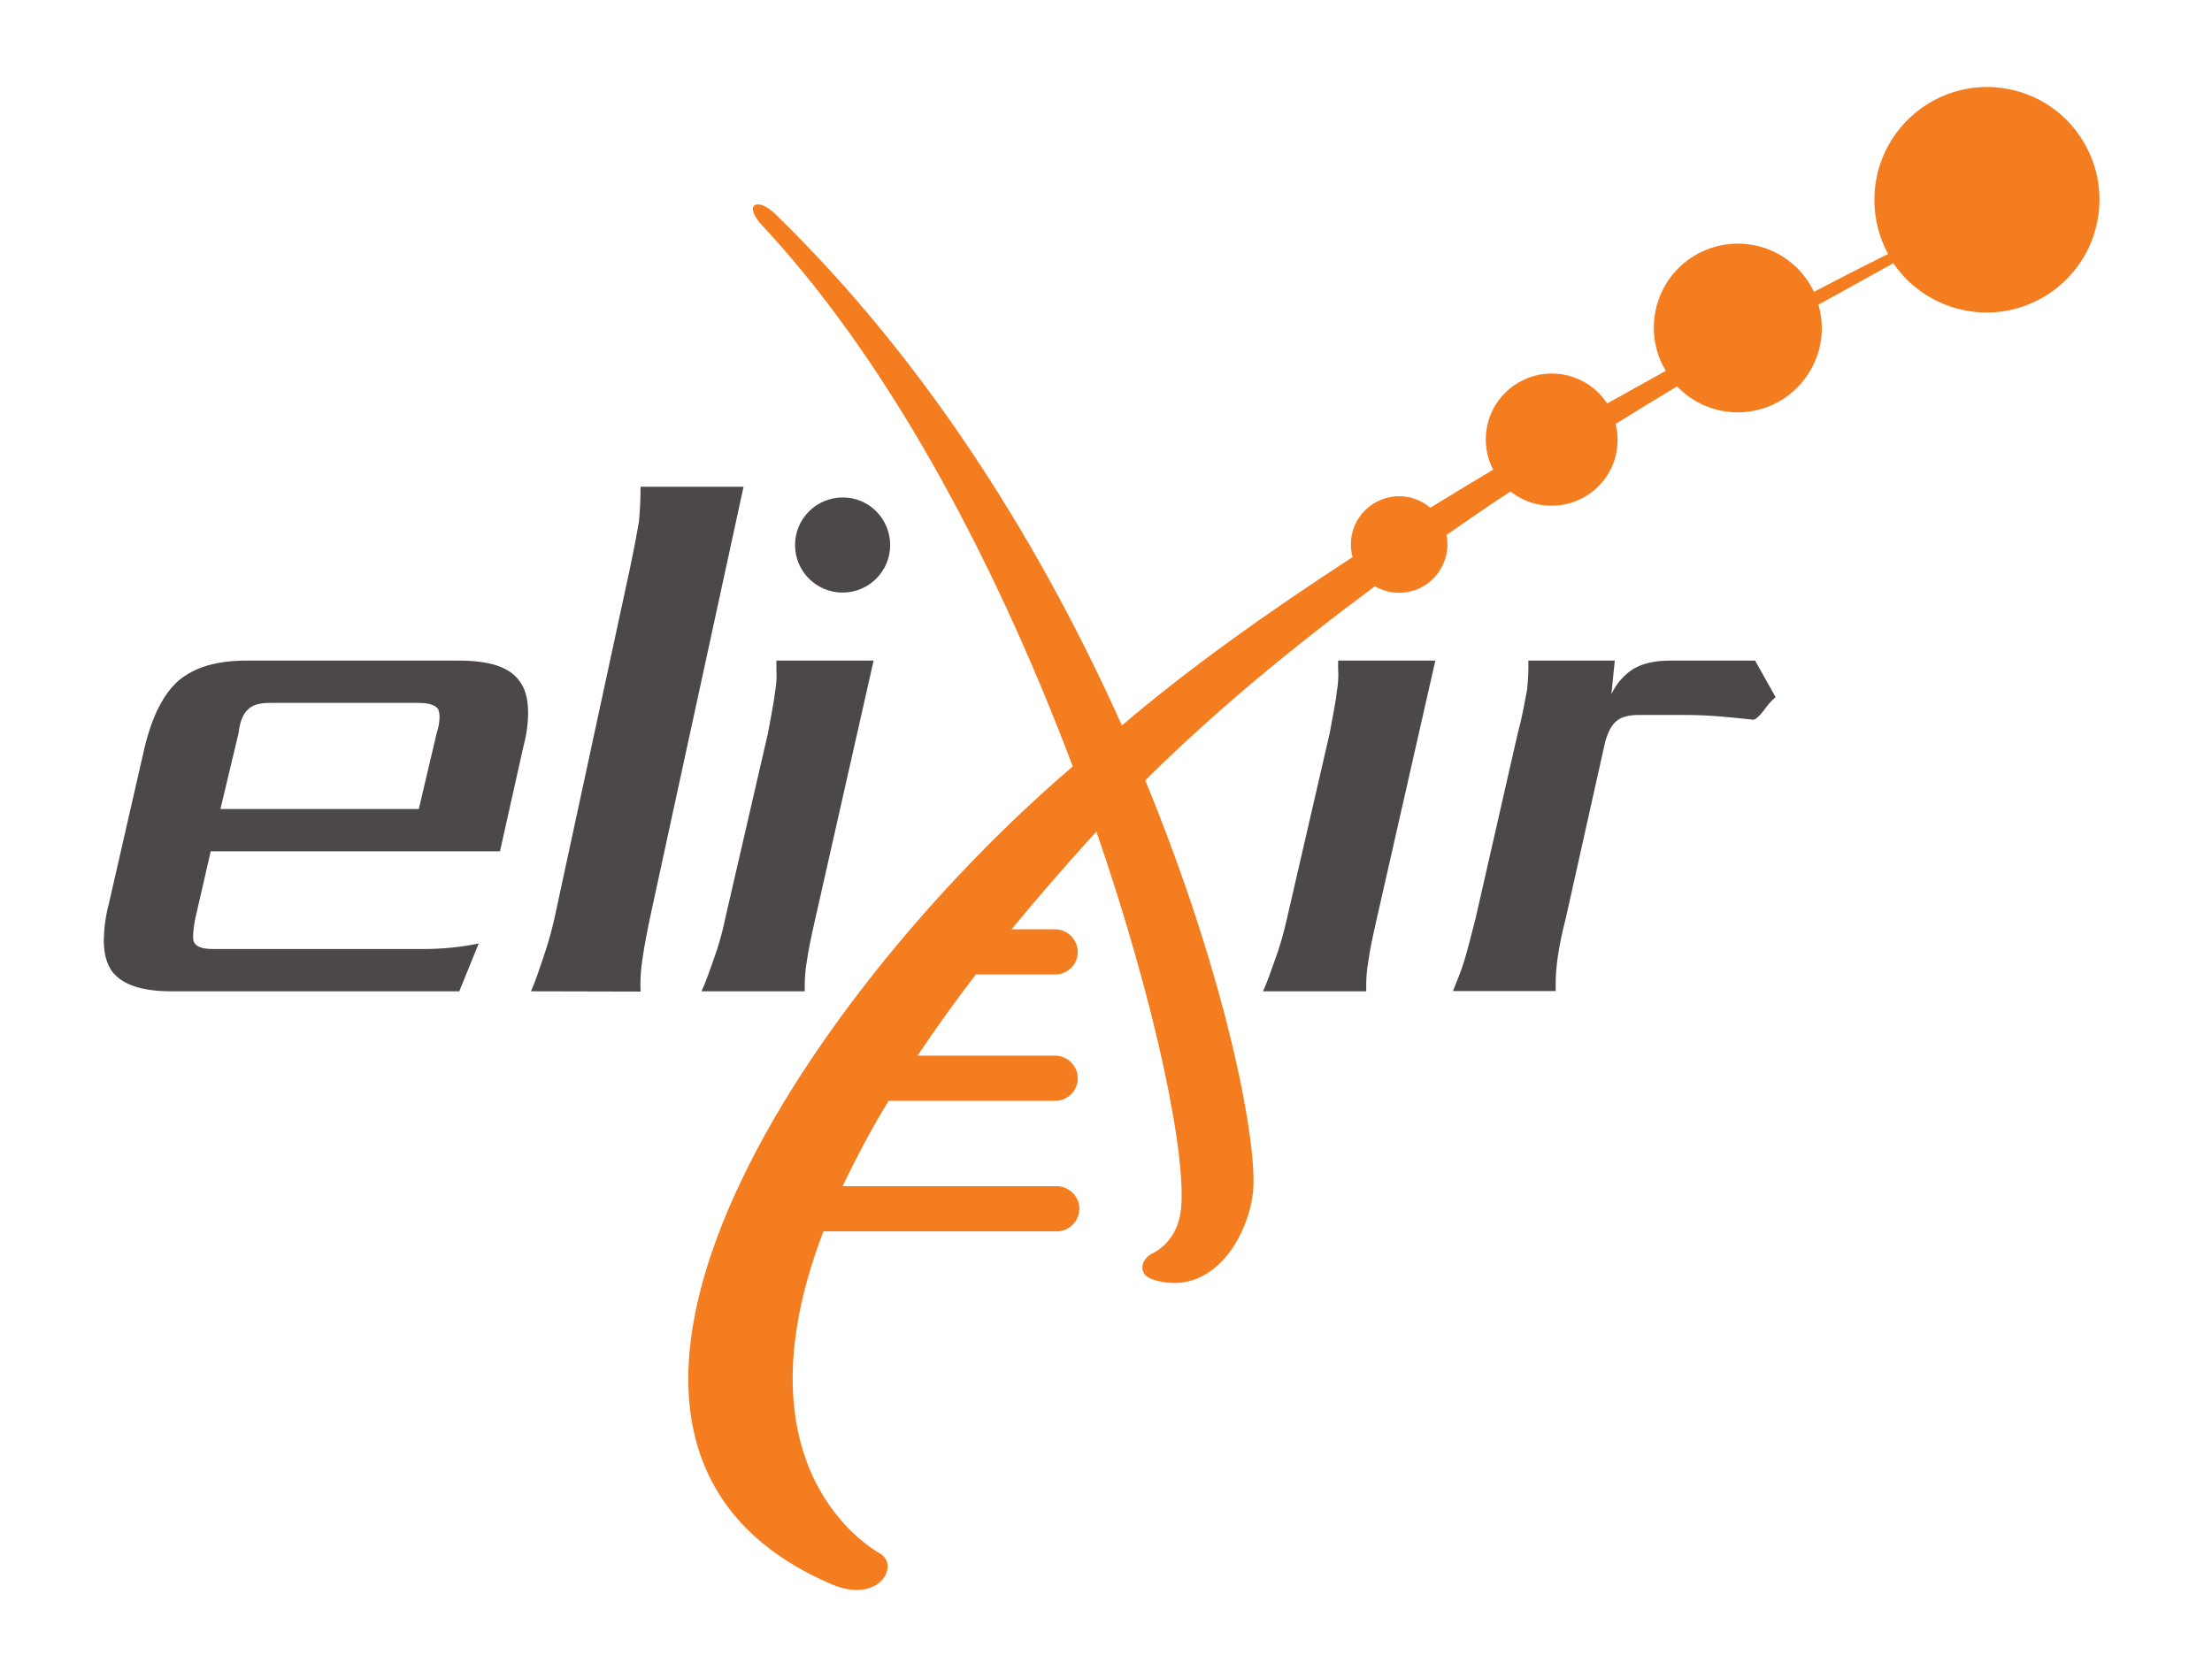
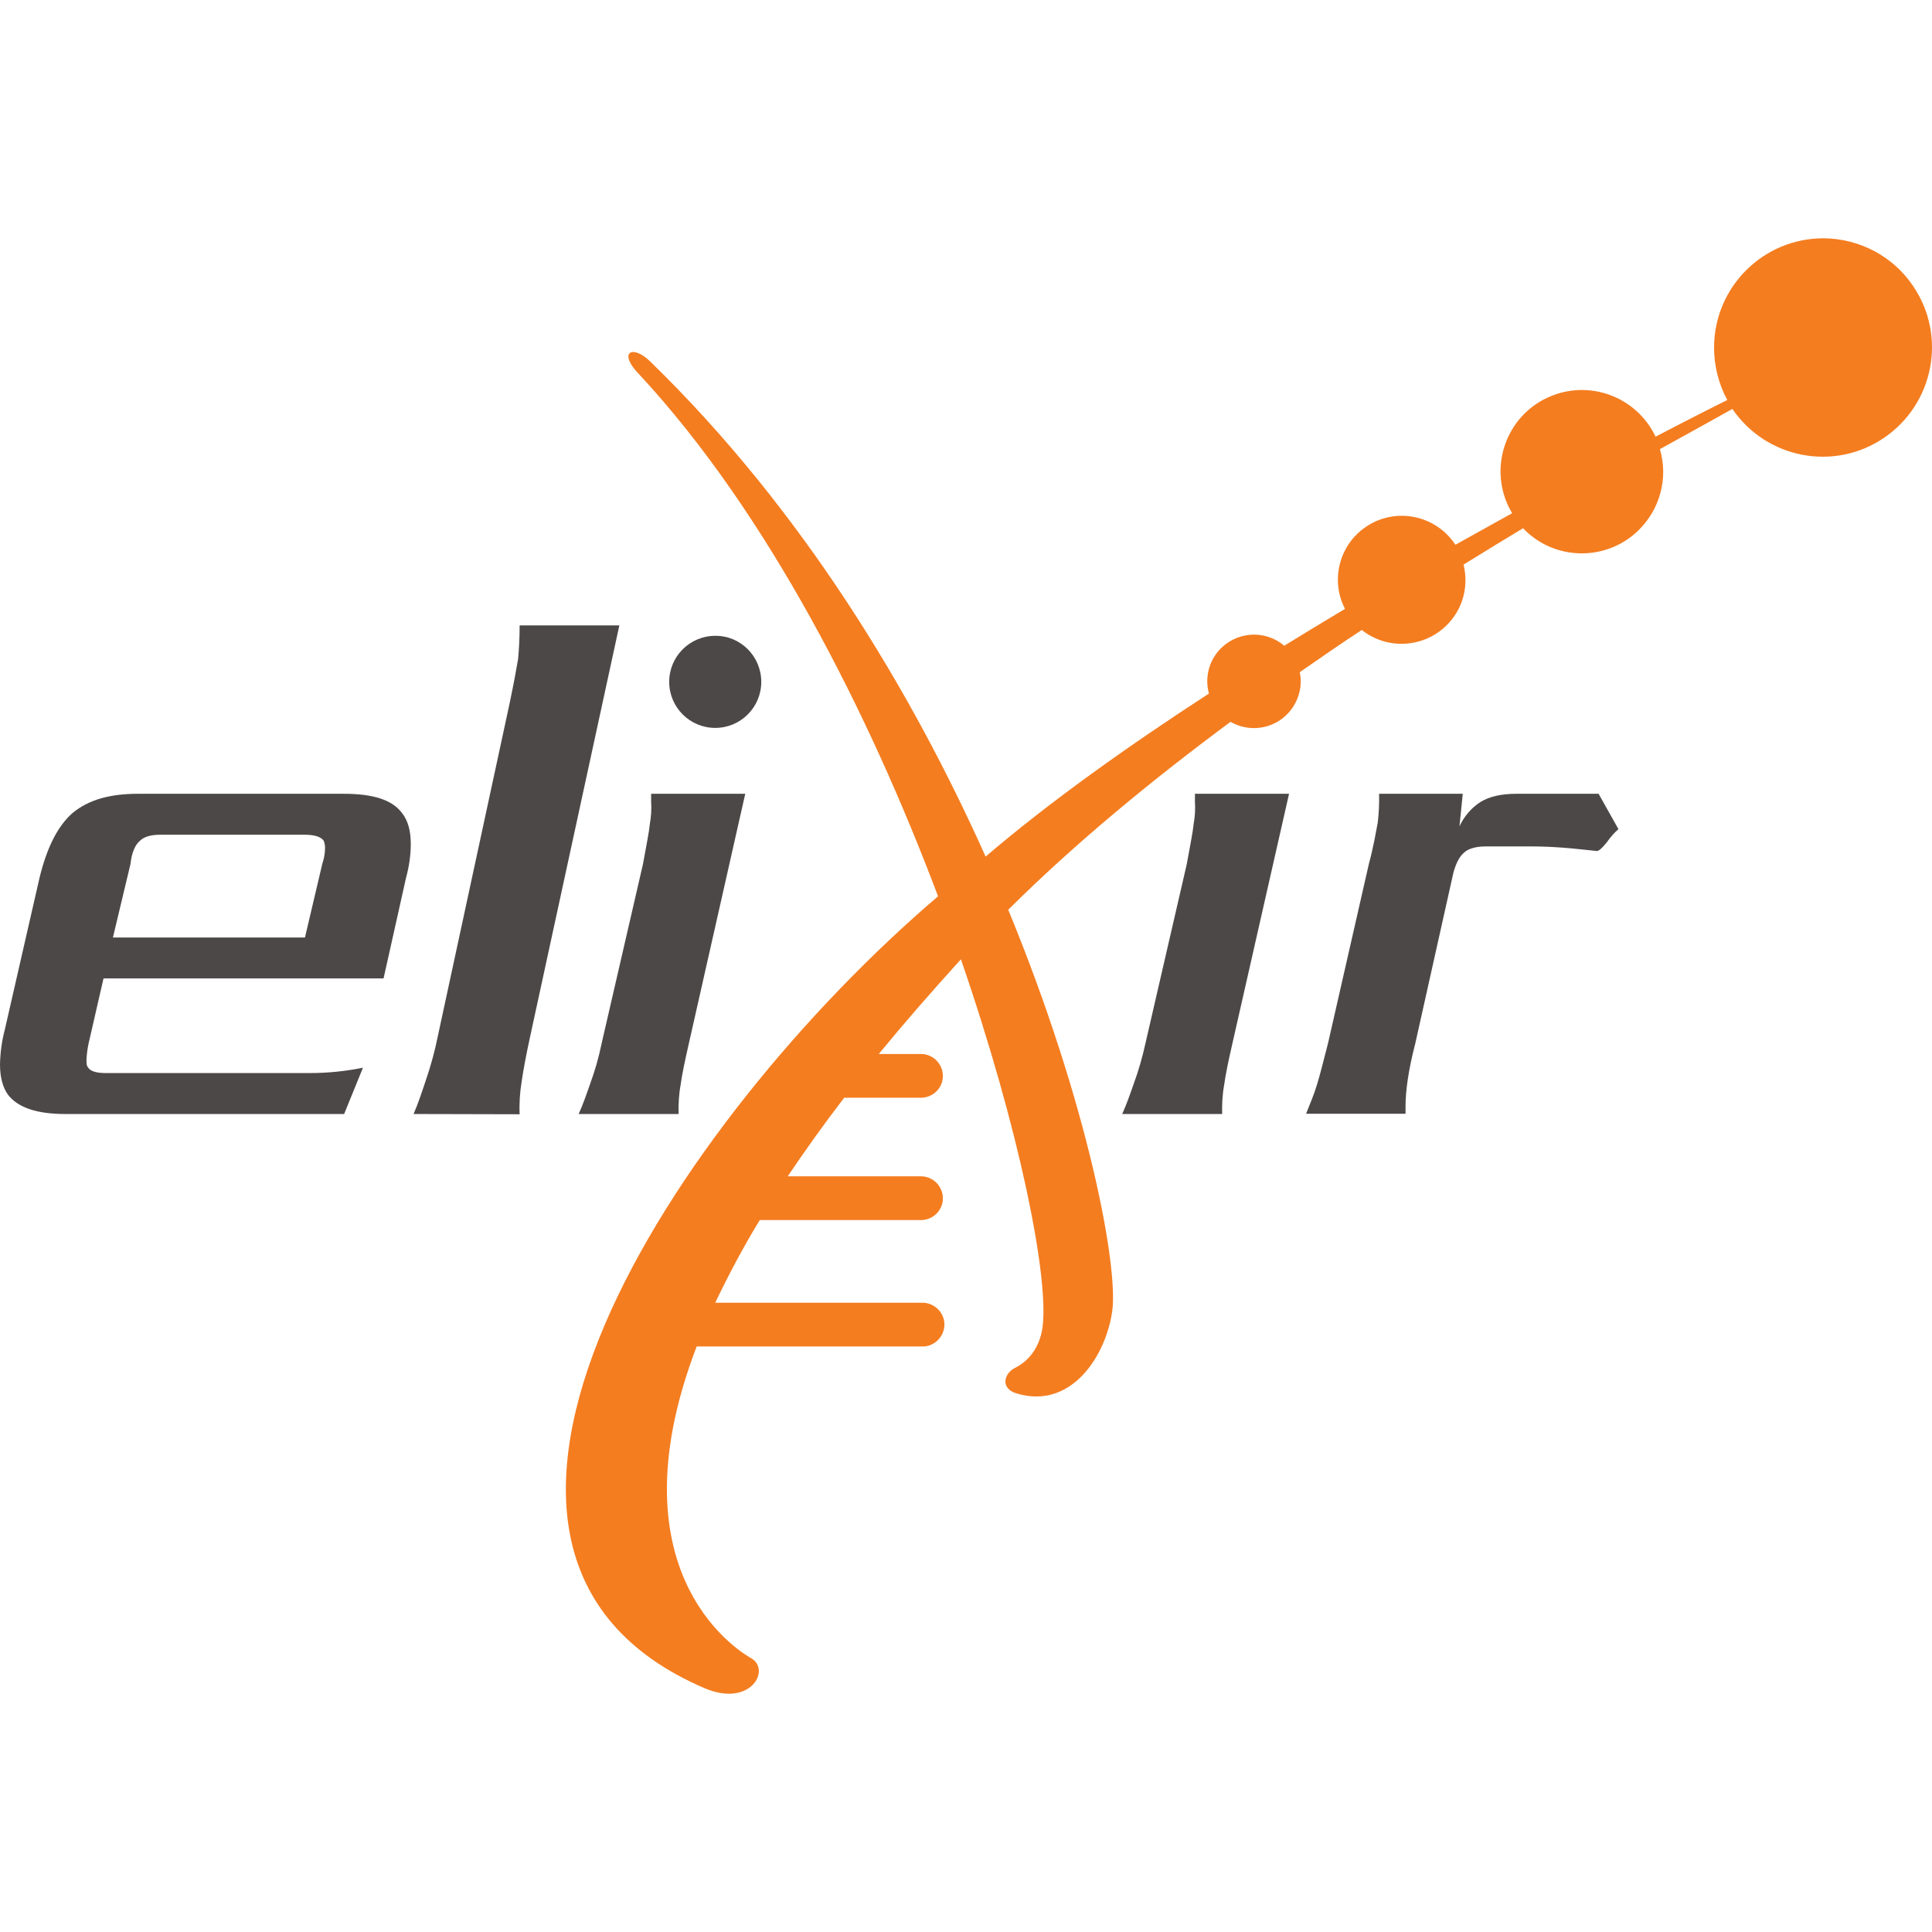
- <svg xmlns="http://www.w3.org/2000/svg" version="1.1" id="LOGOS" x="0px" y="0px" viewBox="0 0 841.9 638.5" style="enable-background:new 0 0 841.9 638.5;" xml:space="preserve">
-   <style type="text/css">
+ <svg xmlns="http://www.w3.org/2000/svg" version="1.1" id="LOGOS" x="0px" y="0px" viewBox="0 0 200 200" xml:space="preserve" width="200" height="200">
+   <defs id="defs1073" />
+   <style type="text/css" id="style1054">
	.st0{fill:#F47D20;}
	.st1{fill:#4D4848;}
</style>
-   <path class="st0" d="M756.4,33.1c-23.7,0-43,19.2-43,43c0,7.2,1.8,14.3,5.2,20.6c-4.3,2.1-14.2,7.1-28.2,14.4  c-7.6-16-26.6-22.8-42.6-15.3s-22.8,26.6-15.3,42.6c0.5,1,1,1.9,1.5,2.8c-7.2,4-14.6,8.1-22.3,12.4c-7.6-11.6-23.2-14.9-34.8-7.3  c-10.8,7-14.5,21.1-8.6,32.5c-7.9,4.7-15.9,9.6-23.9,14.5c-7.7-6.6-19.3-5.6-25.9,2.1c-3.9,4.6-5.3,10.8-3.7,16.7  c-32.2,20.9-62.9,42.8-87.8,64.1c-29.1-65-71.9-136.3-131.6-194.4l-0.2-0.2c-7-6.9-12.8-3.8-4.7,4.7l0.3,0.3  c50.6,54.5,90.4,133.3,117.5,205.2c-102.8,87.8-216.1,257.9-91.9,311.3c18.1,7.8,26.3-7.1,18.5-11.7c-1.4-0.8-56.7-30.7-21.5-122.6  h88.5c4.7,0.2,8.7-3.6,8.9-8.3c0.2-4.7-3.6-8.7-8.3-8.9c-0.2,0-0.4,0-0.6,0h-81.2c5.3-11.1,11.1-22,17.5-32.5h63.7  c4.7-0.2,8.5-4.1,8.3-8.9c-0.2-4.5-3.8-8.1-8.3-8.3h-52.7c6.6-9.8,13.9-20.1,22.2-30.9h30.5c4.7-0.2,8.5-4.1,8.3-8.9  c-0.2-4.5-3.8-8.1-8.3-8.3H385c9.6-11.7,20.3-24,32-36.9l0.3-0.3c23.3,67.6,34.6,125.2,32.1,144.5c-1.4,10.5-8.1,14.8-10.8,16.1  c-4.3,2.1-6.1,8.1,0.7,10.1c21.7,6.4,35.1-15.2,37.5-32.5c2.4-17.5-9.5-81.5-40.9-157.7c26.2-26.1,56.5-51,87.4-73.9  c8.8,5.1,20,2.1,25.1-6.7c1.6-2.8,2.5-6,2.5-9.2c0-1.2-0.1-2.4-0.4-3.6c8.2-5.7,16.3-11.3,24.4-16.6c10.9,8.6,26.6,6.8,35.3-4  c4.9-6.1,6.6-14.1,4.7-21.7c8.1-5,15.9-9.8,23.4-14.3c12.2,12.8,32.5,13.2,45.2,1c8.6-8.3,12-20.6,8.6-32.1  c13.7-7.6,23.6-13,28.5-15.8c13.4,19.6,40.1,24.7,59.7,11.3c19.6-13.4,24.7-40.1,11.3-59.7C783.8,40.2,770.6,33.2,756.4,33.1  L756.4,33.1z" />
-   <path class="st1" d="M267,377.4c1.6-3.5,2.9-7.2,4.5-11.8c1.9-5.2,3.4-10.4,4.5-15.8l16.3-70.7c1.3-7.2,2.4-12.6,2.7-15.8  c0.5-2.8,0.7-5.7,0.5-8.6v-3.2h37l-22.2,98.3c-1.6,7-2.7,12.3-3.2,16.1c-0.7,3.8-0.9,7.7-0.8,11.5L267,377.4z" />
-   <path class="st1" d="M174.8,377.4H65.2c-11,0-18.5-2.4-22.5-7.5c-2.1-2.9-3.2-6.9-3.2-12c0.1-4.6,0.7-9.2,1.9-13.7L55,284.7  c2.9-12,7.2-20.6,13.1-25.7c6.2-5.1,14.5-7.5,25.7-7.5h80.9c11.5,0,19,2.4,22.8,7.5c2.4,3,3.5,7,3.5,12.3c0,4.5-0.7,9-1.9,13.4  l-8.8,39.4H80.2l-5.9,25.7c-0.4,2-0.7,4.1-0.8,6.2c0,1.3,0,2.4,0.5,2.9c0.8,1.6,3.2,2.4,7,2.4h80.3c7,0,14-0.7,20.9-2.1L174.8,377.4  z M166.2,279.1c0.7-2.1,1.1-4.2,1.1-6.4c0-0.9-0.2-1.8-0.5-2.7c-1.1-1.6-3.7-2.4-7.5-2.4h-56.8c-3.7,0-6.4,0.8-8,2.4  c-1.9,1.6-3.2,4.6-3.7,9.1L83.9,308h75.5L166.2,279.1z" />
-   <path class="st1" d="M202.1,377.4c1.7-3.9,3.1-8.1,4.8-13.2c2-5.8,3.6-11.7,4.8-17.7l28.1-130.3c1.7-8.1,2.8-14.1,3.4-17.7  c0.3-3.3,0.6-7.8,0.6-13.2h39.2l-35,161.3c-1.7,7.8-2.8,13.8-3.4,18c-0.7,4.3-1,8.6-0.8,12.9L202.1,377.4z" />
-   <path class="st1" d="M480.7,377.4c1.6-3.5,2.9-7.2,4.5-11.8c1.9-5.1,3.4-10.4,4.6-15.8l16.3-70.7c1.3-7.2,2.4-12.6,2.7-15.8  c0.5-2.8,0.7-5.7,0.5-8.6v-3.2h37l-22.3,98.3c-1.6,7-2.7,12.3-3.2,16.1c-0.7,3.8-0.9,7.7-0.8,11.5H480.7z" />
-   <path class="st1" d="M654.1,272.7c-4-0.3-8-0.5-12.6-0.5h-18c-3.5,0-6.4,0.8-8,2.1c-2.1,1.6-3.5,4.3-4.6,8.3l-15,67.2  c-2.7,10.4-3.8,18.5-3.8,24.6v2.9h-39.1c1.6-4,3.2-7.8,4.3-11.5c1.1-3.5,2.4-8.8,4.3-16.1l16.1-70.7c1.9-7,2.7-12.3,3.5-16.3  c0.4-3.7,0.6-7.5,0.5-11.2h32.9l-1.3,12.8c1.8-3.9,4.7-7.3,8.3-9.6c3.5-2.1,8-3.2,14.2-3.2H668l7.8,13.9c-1.7,1.5-3.2,3.2-4.5,5.1  c-1.9,2.4-3.2,3.5-4,3.5C662.4,273.5,658.1,273,654.1,272.7z" />
-   <path class="st1" d="M338.8,207.5c0,10-8.1,18.1-18.1,18.1c-10,0-18.1-8.1-18.1-18.1c0-10,8.1-18.1,18.1-18.1c0,0,0,0,0,0  C330.7,189.3,338.8,197.5,338.8,207.5C338.8,207.5,338.8,207.5,338.8,207.5z" />
+   <g id="g3172" transform="matrix(0.2633028,0,0,0.2633028,-10.40046,15.95109)">
+     <path class="st0" d="m 756.4,33.1 c -23.7,0 -43,19.2 -43,43 0,7.2 1.8,14.3 5.2,20.6 -4.3,2.1 -14.2,7.1 -28.2,14.4 -7.6,-16 -26.6,-22.8 -42.6,-15.3 -16,7.5 -22.8,26.6 -15.3,42.6 0.5,1 1,1.9 1.5,2.8 -7.2,4 -14.6,8.1 -22.3,12.4 -7.6,-11.6 -23.2,-14.9 -34.8,-7.3 -10.8,7 -14.5,21.1 -8.6,32.5 -7.9,4.7 -15.9,9.6 -23.9,14.5 -7.7,-6.6 -19.3,-5.6 -25.9,2.1 -3.9,4.6 -5.3,10.8 -3.7,16.7 C 482.6,233 451.9,254.9 427,276.2 397.9,211.2 355.1,139.9 295.4,81.8 l -0.2,-0.2 c -7,-6.9 -12.8,-3.8 -4.7,4.7 l 0.3,0.3 c 50.6,54.5 90.4,133.3 117.5,205.2 -102.8,87.8 -216.1,257.9 -91.9,311.3 18.1,7.8 26.3,-7.1 18.5,-11.7 -1.4,-0.8 -56.7,-30.7 -21.5,-122.6 h 88.5 c 4.7,0.2 8.7,-3.6 8.9,-8.3 0.2,-4.7 -3.6,-8.7 -8.3,-8.9 -0.2,0 -0.4,0 -0.6,0 h -81.2 c 5.3,-11.1 11.1,-22 17.5,-32.5 h 63.7 c 4.7,-0.2 8.5,-4.1 8.3,-8.9 -0.2,-4.5 -3.8,-8.1 -8.3,-8.3 h -52.7 c 6.6,-9.8 13.9,-20.1 22.2,-30.9 h 30.5 c 4.7,-0.2 8.5,-4.1 8.3,-8.9 -0.2,-4.5 -3.8,-8.1 -8.3,-8.3 H 385 c 9.6,-11.7 20.3,-24 32,-36.9 l 0.3,-0.3 c 23.3,67.6 34.6,125.2 32.1,144.5 -1.4,10.5 -8.1,14.8 -10.8,16.1 -4.3,2.1 -6.1,8.1 0.7,10.1 21.7,6.4 35.1,-15.2 37.5,-32.5 2.4,-17.5 -9.5,-81.5 -40.9,-157.7 26.2,-26.1 56.5,-51 87.4,-73.9 8.8,5.1 20,2.1 25.1,-6.7 1.6,-2.8 2.5,-6 2.5,-9.2 0,-1.2 -0.1,-2.4 -0.4,-3.6 8.2,-5.7 16.3,-11.3 24.4,-16.6 10.9,8.6 26.6,6.8 35.3,-4 4.9,-6.1 6.6,-14.1 4.7,-21.7 8.1,-5 15.9,-9.8 23.4,-14.3 12.2,12.8 32.5,13.2 45.2,1 8.6,-8.3 12,-20.6 8.6,-32.1 13.7,-7.6 23.6,-13 28.5,-15.8 13.4,19.6 40.1,24.7 59.7,11.3 19.6,-13.4 24.7,-40.1 11.3,-59.7 -7.8,-11.6 -21,-18.6 -35.2,-18.7 z" id="path1056" />
+     <path class="st1" d="m 267,377.4 c 1.6,-3.5 2.9,-7.2 4.5,-11.8 1.9,-5.2 3.4,-10.4 4.5,-15.8 l 16.3,-70.7 c 1.3,-7.2 2.4,-12.6 2.7,-15.8 0.5,-2.8 0.7,-5.7 0.5,-8.6 v -3.2 h 37 l -22.2,98.3 c -1.6,7 -2.7,12.3 -3.2,16.1 -0.7,3.8 -0.9,7.7 -0.8,11.5 z" id="path1058" />
+     <path class="st1" d="M 174.8,377.4 H 65.2 c -11,0 -18.5,-2.4 -22.5,-7.5 -2.1,-2.9 -3.2,-6.9 -3.2,-12 0.1,-4.6 0.7,-9.2 1.9,-13.7 L 55,284.7 c 2.9,-12 7.2,-20.6 13.1,-25.7 6.2,-5.1 14.5,-7.5 25.7,-7.5 h 80.9 c 11.5,0 19,2.4 22.8,7.5 2.4,3 3.5,7 3.5,12.3 0,4.5 -0.7,9 -1.9,13.4 l -8.8,39.4 H 80.2 l -5.9,25.7 c -0.4,2 -0.7,4.1 -0.8,6.2 0,1.3 0,2.4 0.5,2.9 0.8,1.6 3.2,2.4 7,2.4 h 80.3 c 7,0 14,-0.7 20.9,-2.1 z m -8.6,-98.3 c 0.7,-2.1 1.1,-4.2 1.1,-6.4 0,-0.9 -0.2,-1.8 -0.5,-2.7 -1.1,-1.6 -3.7,-2.4 -7.5,-2.4 h -56.8 c -3.7,0 -6.4,0.8 -8,2.4 -1.9,1.6 -3.2,4.6 -3.7,9.1 L 83.9,308 h 75.5 z" id="path1060" />
+     <path class="st1" d="m 202.1,377.4 c 1.7,-3.9 3.1,-8.1 4.8,-13.2 2,-5.8 3.6,-11.7 4.8,-17.7 l 28.1,-130.3 c 1.7,-8.1 2.8,-14.1 3.4,-17.7 0.3,-3.3 0.6,-7.8 0.6,-13.2 H 283 l -35,161.3 c -1.7,7.8 -2.8,13.8 -3.4,18 -0.7,4.3 -1,8.6 -0.8,12.9 z" id="path1062" />
+     <path class="st1" d="m 480.7,377.4 c 1.6,-3.5 2.9,-7.2 4.5,-11.8 1.9,-5.1 3.4,-10.4 4.6,-15.8 l 16.3,-70.7 c 1.3,-7.2 2.4,-12.6 2.7,-15.8 0.5,-2.8 0.7,-5.7 0.5,-8.6 v -3.2 h 37 L 524,349.8 c -1.6,7 -2.7,12.3 -3.2,16.1 -0.7,3.8 -0.9,7.7 -0.8,11.5 z" id="path1064" />
+     <path class="st1" d="m 654.1,272.7 c -4,-0.3 -8,-0.5 -12.6,-0.5 h -18 c -3.5,0 -6.4,0.8 -8,2.1 -2.1,1.6 -3.5,4.3 -4.6,8.3 l -15,67.2 c -2.7,10.4 -3.8,18.5 -3.8,24.6 v 2.9 H 553 c 1.6,-4 3.2,-7.8 4.3,-11.5 1.1,-3.5 2.4,-8.8 4.3,-16.1 L 577.7,279 c 1.9,-7 2.7,-12.3 3.5,-16.3 0.4,-3.7 0.6,-7.5 0.5,-11.2 h 32.9 l -1.3,12.8 c 1.8,-3.9 4.7,-7.3 8.3,-9.6 3.5,-2.1 8,-3.2 14.2,-3.2 H 668 l 7.8,13.9 c -1.7,1.5 -3.2,3.2 -4.5,5.1 -1.9,2.4 -3.2,3.5 -4,3.5 -4.9,-0.5 -9.2,-1 -13.2,-1.3 z" id="path1066" />
+     <path class="st1" d="m 338.8,207.5 c 0,10 -8.1,18.1 -18.1,18.1 -10,0 -18.1,-8.1 -18.1,-18.1 0,-10 8.1,-18.1 18.1,-18.1 0,0 0,0 0,0 10,-0.1 18.1,8.1 18.1,18.1 0,0 0,0 0,0 z" id="path1068" />
+   </g>
</svg>
